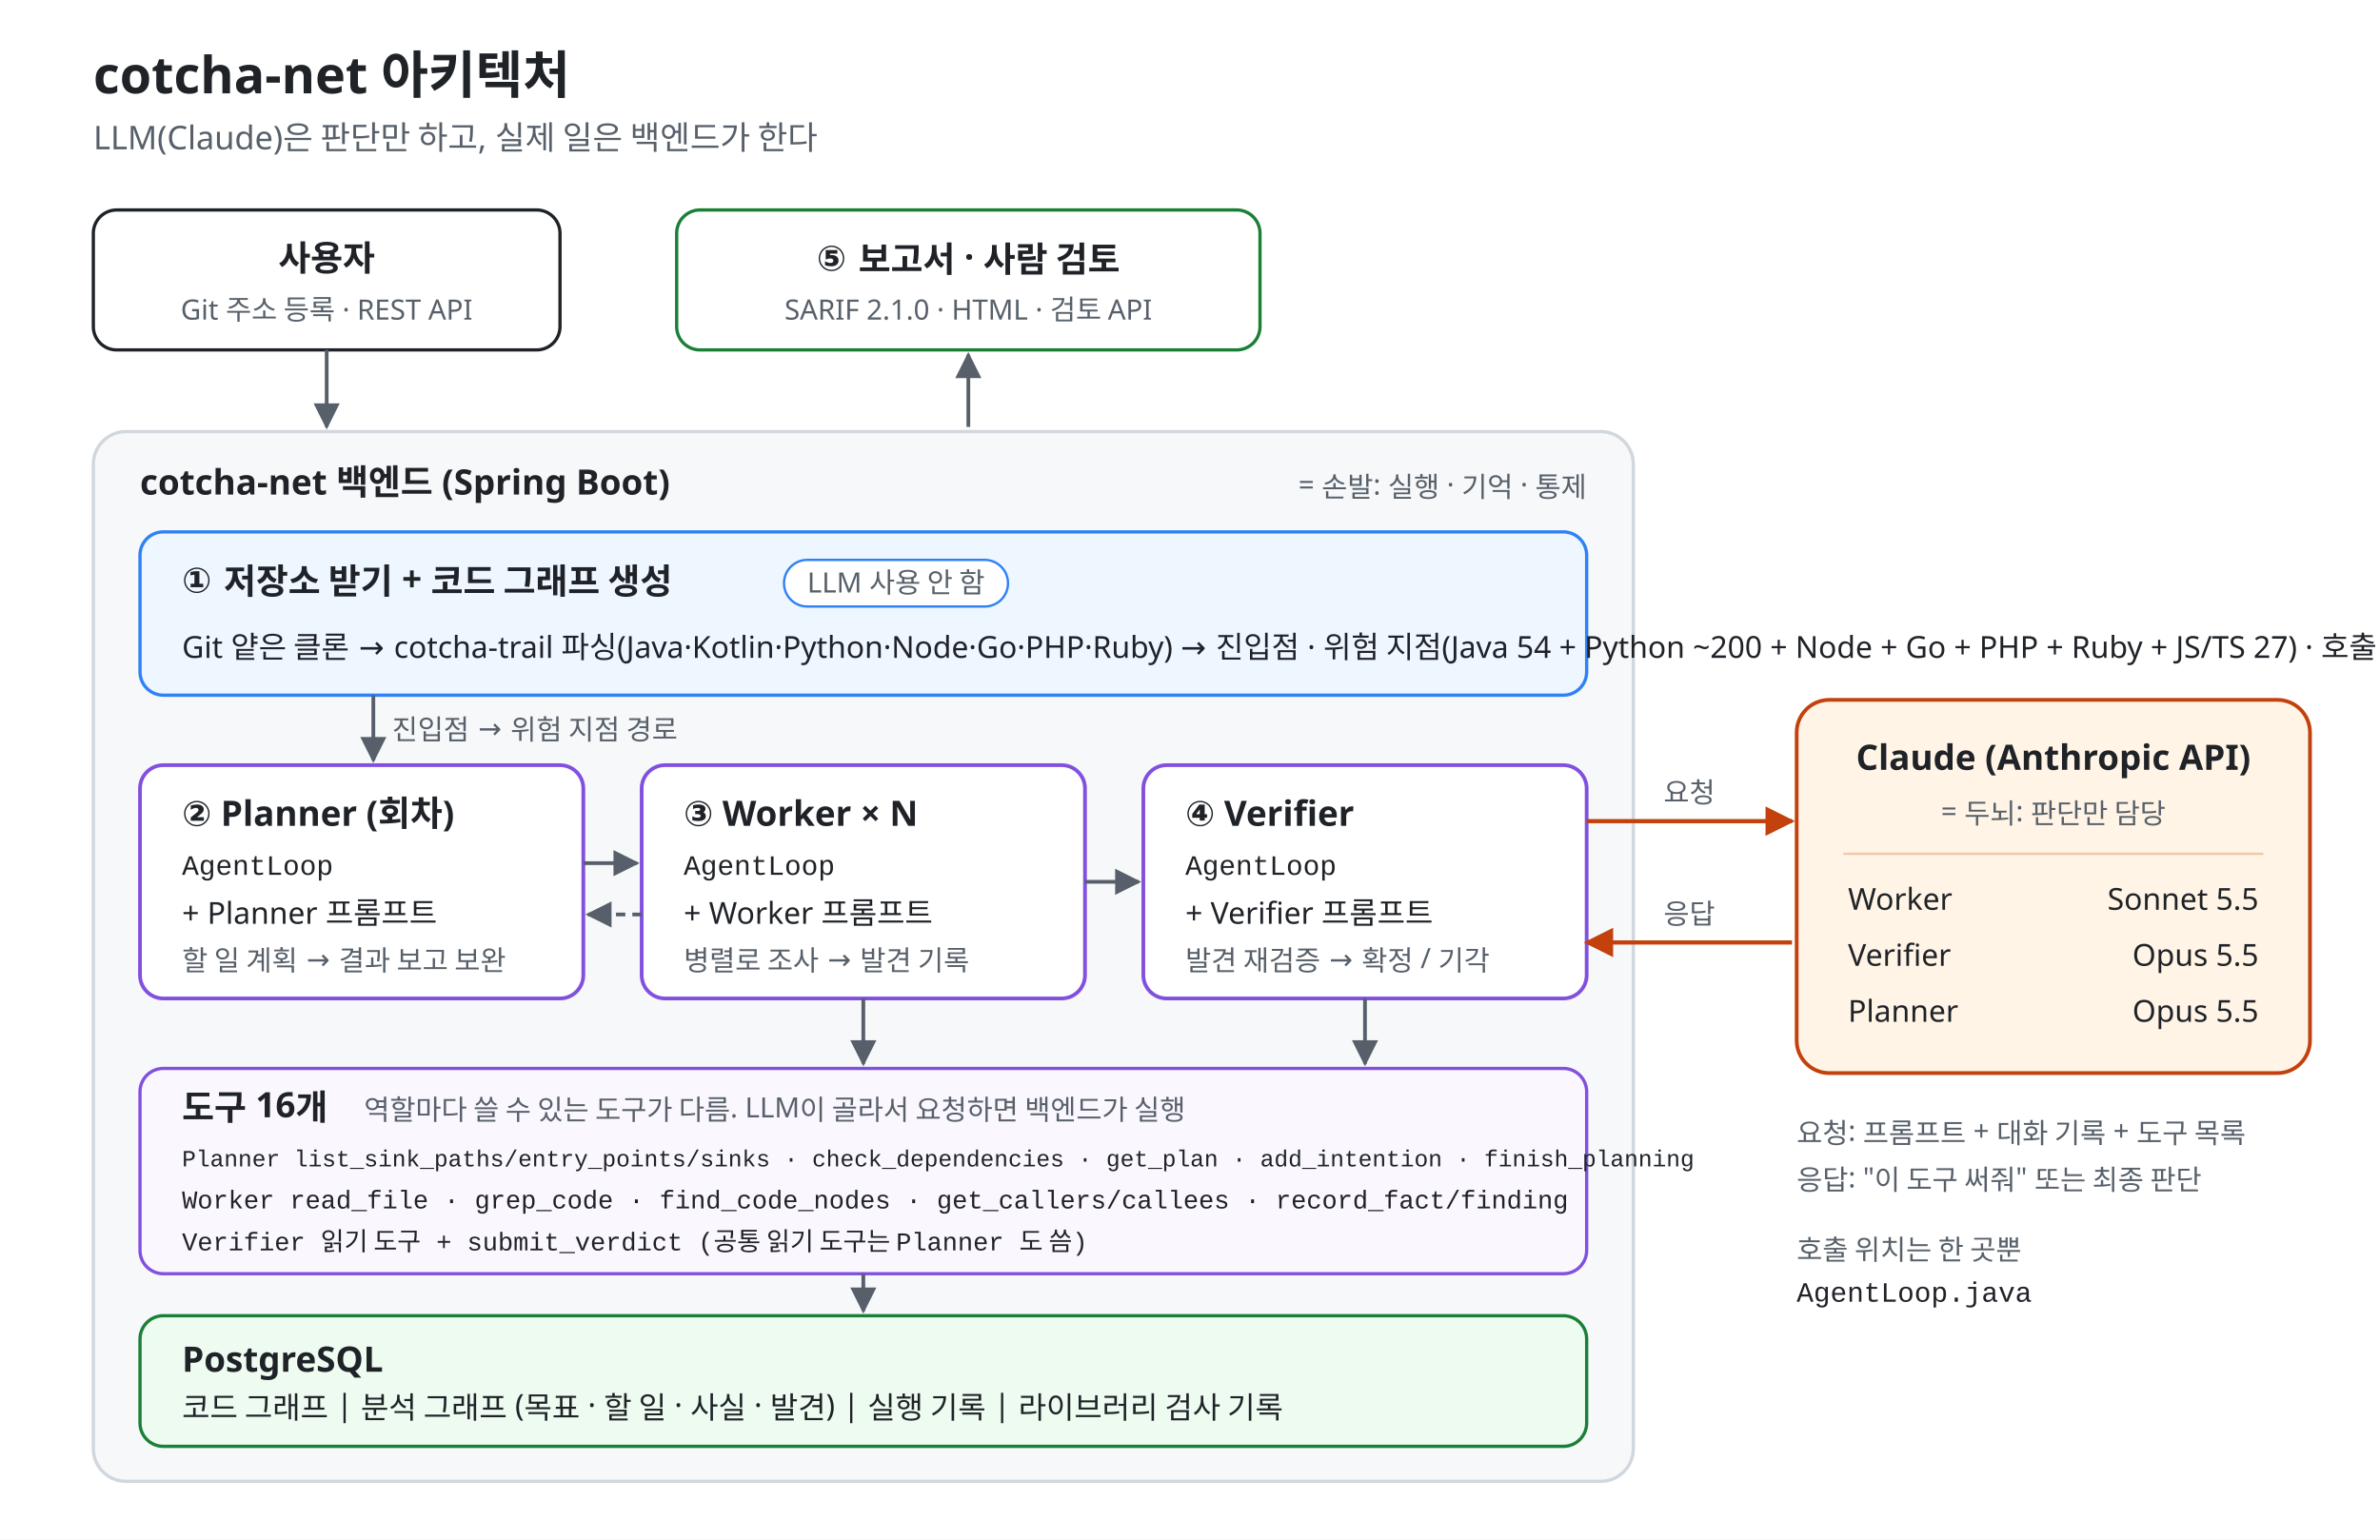
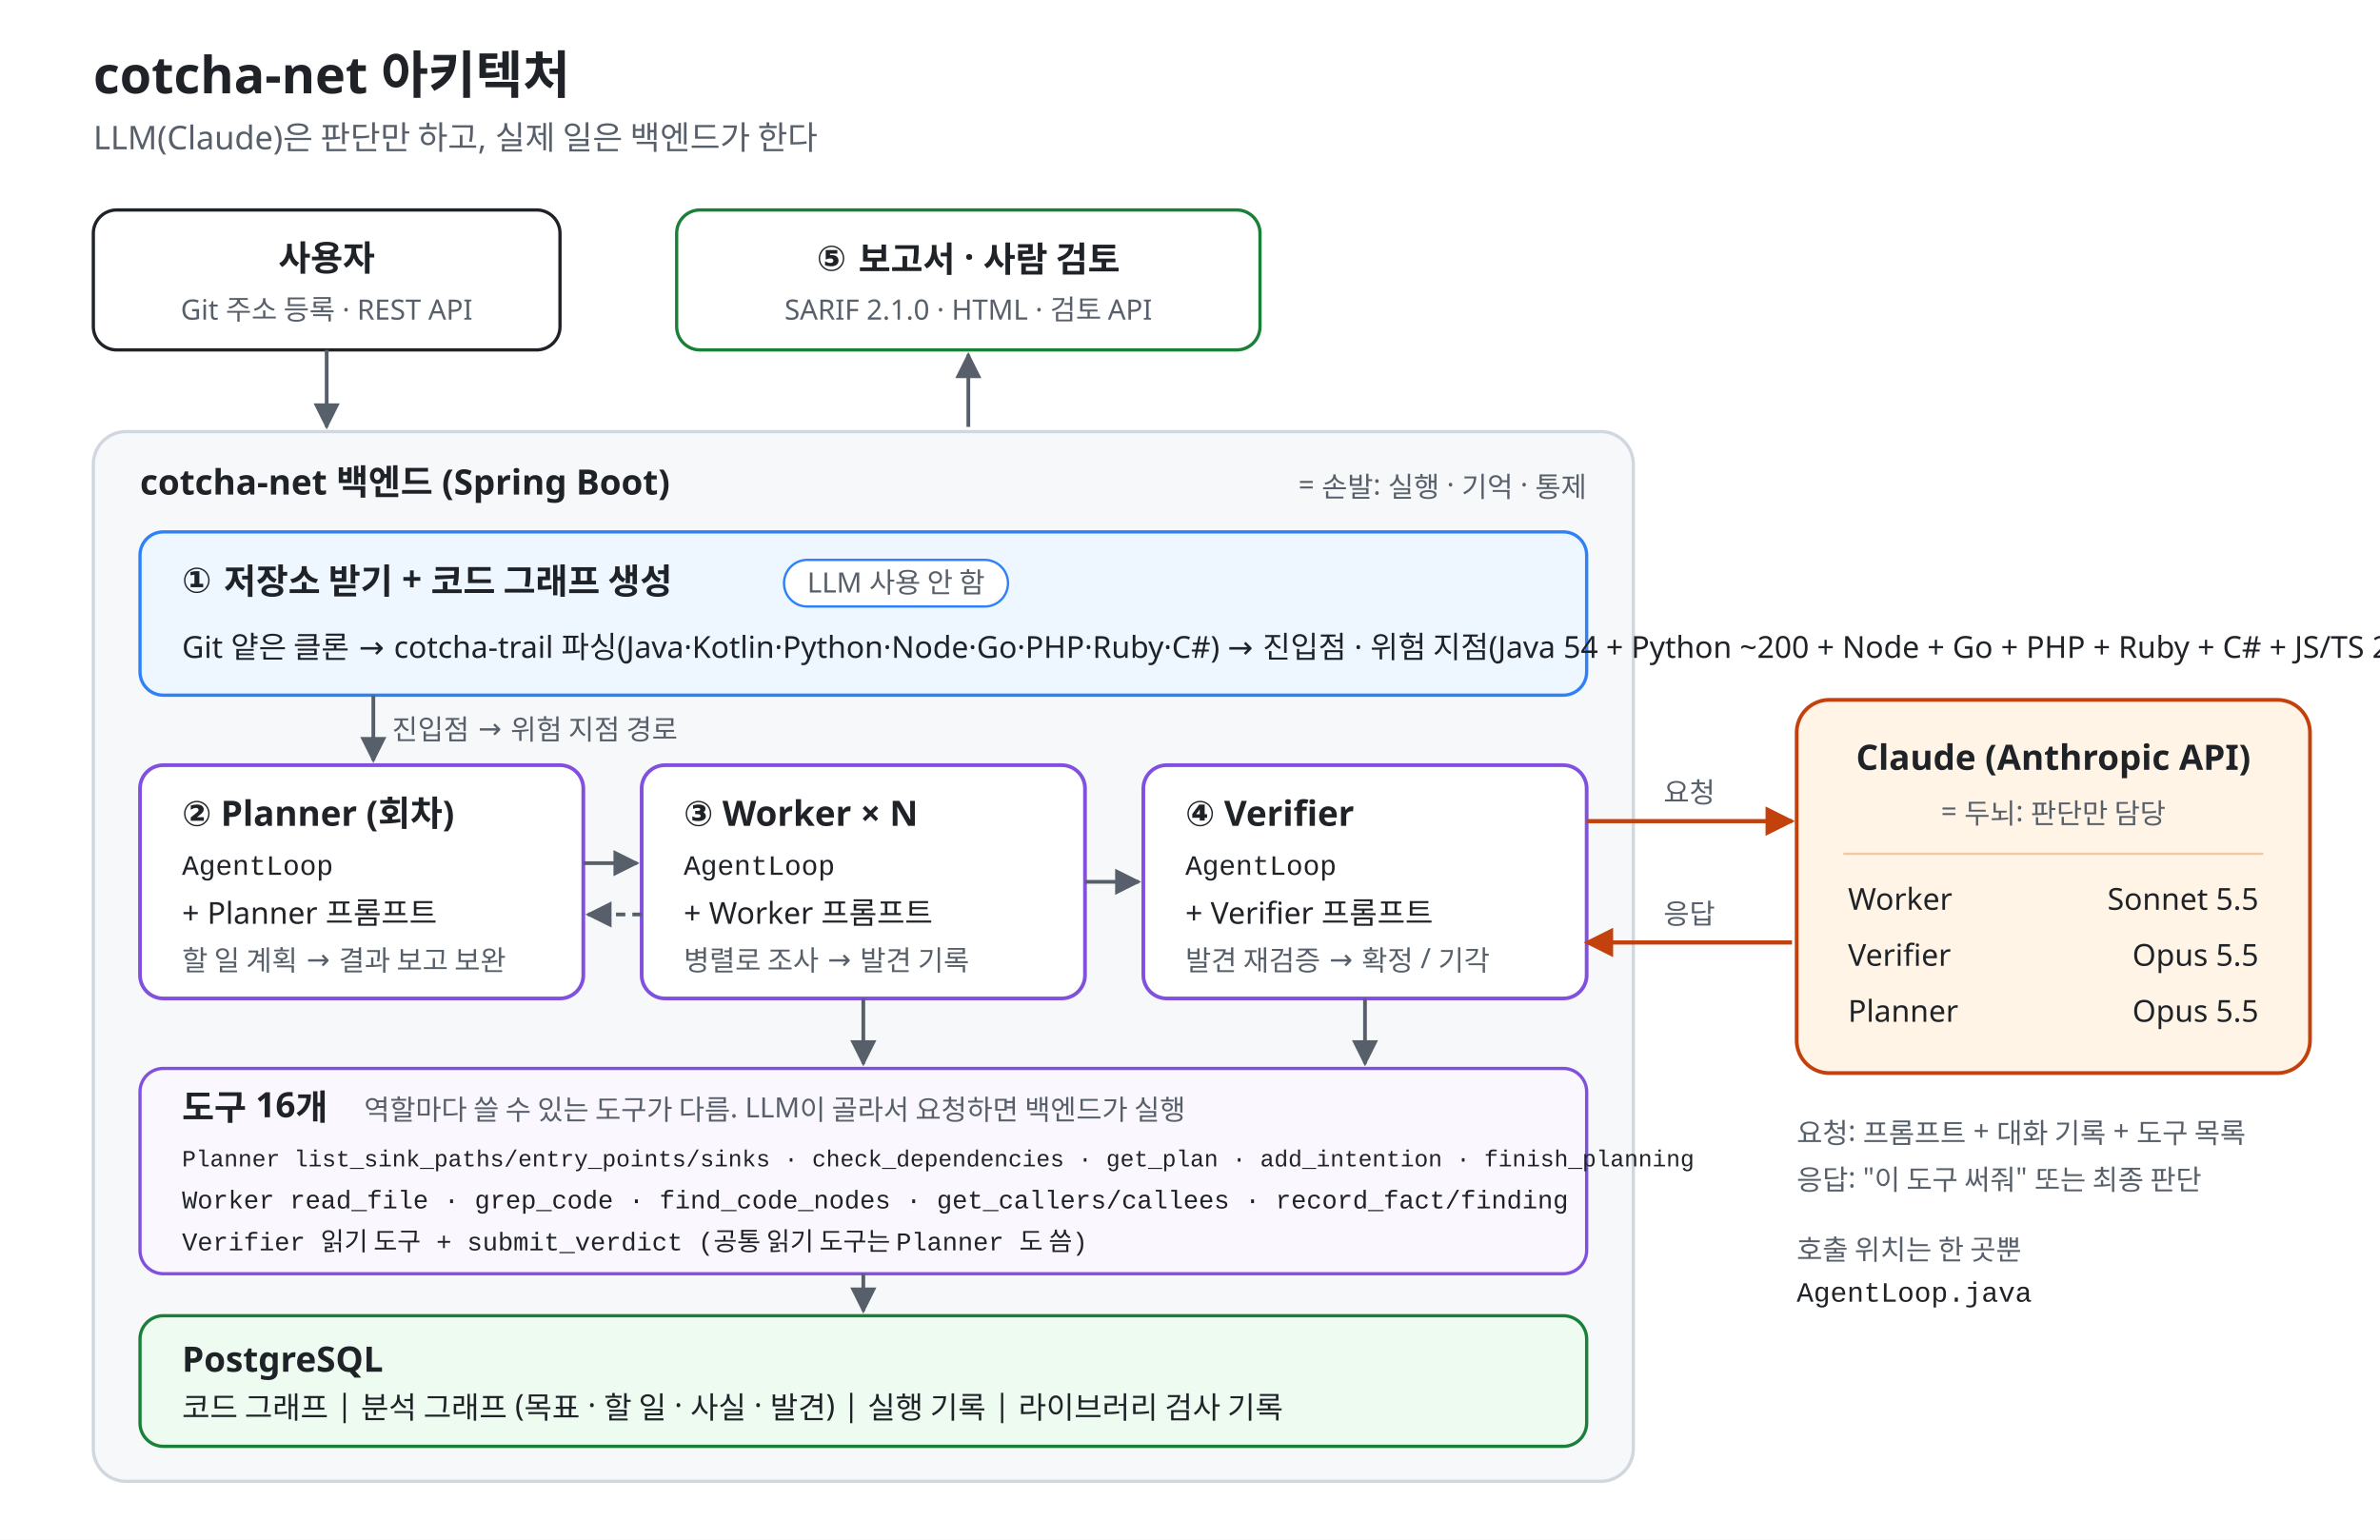
<svg xmlns="http://www.w3.org/2000/svg" viewBox="0 0 1020 660" width="1020" height="660" font-family="Pretendard, 'Apple SD Gothic Neo', 'Malgun Gothic', 'Noto Sans KR', 'Segoe UI', sans-serif">
  <defs>
    <marker id="arrow" viewBox="0 0 10 10" refX="9" refY="5" markerWidth="7" markerHeight="7" orient="auto-start-reverse">
      <path d="M0,0 L10,5 L0,10 z" fill="#57606a" />
    </marker>
    <marker id="arrow-llm" viewBox="0 0 10 10" refX="9" refY="5" markerWidth="7" markerHeight="7" orient="auto-start-reverse">
      <path d="M0,0 L10,5 L0,10 z" fill="#c2410c" />
    </marker>
    <style>
      .title { font-size: 22px; font-weight: 700; fill: #1f2328; }
      .sub { font-size: 14px; fill: #57606a; }
      .h { font-size: 15px; font-weight: 700; fill: #1f2328; }
      .t { font-size: 13px; fill: #1f2328; }
      .m { font-size: 12px; fill: #57606a; }
      .code { font-family: 'JetBrains Mono', Consolas, 'Courier New', monospace; font-size: 12px; fill: #1f2328; }
      .edge { stroke: #57606a; stroke-width: 1.6; fill: none; }
      .edge-llm { stroke: #c2410c; stroke-width: 1.8; fill: none; }
    </style>
  </defs>
  <rect width="1020" height="660" fill="#ffffff" />
  <text x="40" y="40" class="title">cotcha-net 아키텍처</text>
  <text x="40" y="64" class="sub">LLM(Claude)은 판단만 하고, 실제 일은 백엔드가 한다</text>
  <rect x="40" y="90" width="200" height="60" rx="10" fill="#ffffff" stroke="#1f2328" stroke-width="1.4" />
  <text x="140" y="116" text-anchor="middle" class="h">사용자</text>
  <text x="140" y="137" text-anchor="middle" class="m">Git 주소 등록 · REST API</text>
  <line x1="140" y1="150" x2="140" y2="183" class="edge" marker-end="url(#arrow)" />
  <rect x="290" y="90" width="250" height="60" rx="10" fill="#ffffff" stroke="#1a7f37" stroke-width="1.4" />
  <text x="415" y="116" text-anchor="middle" class="h">⑤ 보고서 · 사람 검토</text>
  <text x="415" y="137" text-anchor="middle" class="m">SARIF 2.1.0 · HTML · 검토 API</text>
  <line x1="415" y1="183" x2="415" y2="152" class="edge" marker-end="url(#arrow)" />
  <rect x="40" y="185" width="660" height="450" rx="14" fill="#f6f8fa" stroke="#d0d7de" stroke-width="1.4" />
  <text x="60" y="212" class="h">cotcha-net 백엔드 (Spring Boot)</text>
  <text x="680" y="212" text-anchor="end" class="m">= 손발: 실행 · 기억 · 통제</text>
  <rect x="60" y="228" width="620" height="70" rx="10" fill="#eef6ff" stroke="#2f81f7" stroke-width="1.4" />
  <text x="78" y="254" class="h">① 저장소 받기 + 코드 그래프 생성</text>
  <rect x="336" y="240" width="96" height="20" rx="10" fill="#ffffff" stroke="#2f81f7" />
  <text x="384" y="254" text-anchor="middle" class="m">LLM 사용 안 함</text>
-   <text x="78" y="282" class="t">Git 얕은 클론 → cotcha-trail 파싱(Java·Kotlin·Python·Node·Go·PHP·Ruby) → 진입점 · 위험 지점(Java 54 + Python ~200 + Node + Go + PHP + Ruby + JS/TS 27) · 호출 경로</text>
+   <text x="78" y="282" class="t">Git 얕은 클론 → cotcha-trail 파싱(Java·Kotlin·Python·Node·Go·PHP·Ruby·C#) → 진입점 · 위험 지점(Java 54 + Python ~200 + Node + Go + PHP + Ruby + C# + JS/TS 27) · 호출 경로</text>
  <line x1="160" y1="298" x2="160" y2="326" class="edge" marker-end="url(#arrow)" />
  <text x="168" y="317" class="m">진입점 → 위험 지점 경로</text>
  <rect x="60" y="328" width="190" height="100" rx="10" fill="#ffffff" stroke="#8250df" stroke-width="1.6" />
  <text x="78" y="354" class="h">② Planner (회차)</text>
  <text x="78" y="375" class="code">AgentLoop</text>
  <text x="78" y="396" class="t">+ Planner 프롬프트</text>
  <text x="78" y="416" class="m">할 일 계획 → 결과 보고 보완</text>
  <rect x="275" y="328" width="190" height="100" rx="10" fill="#ffffff" stroke="#8250df" stroke-width="1.6" />
  <text x="293" y="354" class="h">③ Worker × N</text>
  <text x="293" y="375" class="code">AgentLoop</text>
  <text x="293" y="396" class="t">+ Worker 프롬프트</text>
  <text x="293" y="416" class="m">병렬로 조사 → 발견 기록</text>
  <rect x="490" y="328" width="190" height="100" rx="10" fill="#ffffff" stroke="#8250df" stroke-width="1.6" />
  <text x="508" y="354" class="h">④ Verifier</text>
  <text x="508" y="375" class="code">AgentLoop</text>
  <text x="508" y="396" class="t">+ Verifier 프롬프트</text>
  <text x="508" y="416" class="m">발견 재검증 → 확정 / 기각</text>
  <line x1="250" y1="370" x2="273" y2="370" class="edge" marker-end="url(#arrow)" />
  <line x1="275" y1="392" x2="252" y2="392" class="edge" marker-end="url(#arrow)" stroke-dasharray="4 3" />
  <line x1="465" y1="378" x2="488" y2="378" class="edge" marker-end="url(#arrow)" />
  <line x1="370" y1="428" x2="370" y2="456" class="edge" marker-end="url(#arrow)" />
  <line x1="585" y1="428" x2="585" y2="456" class="edge" marker-end="url(#arrow)" />
  <rect x="60" y="458" width="620" height="88" rx="10" fill="#fbf7ff" stroke="#8250df" stroke-width="1.4" />
  <text x="78" y="480" class="h">도구 16개</text>
  <text x="156" y="480" class="m">역할마다 쓸 수 있는 도구가 다름. LLM이 골라서 요청하면 백엔드가 실행</text>
  <text x="78" y="500" class="code" style="font-size:10px">Planner  list_sink_paths/entry_points/sinks · check_dependencies · get_plan · add_intention · finish_planning</text>
  <text x="78" y="518" class="code" style="font-size:11px">Worker   read_file · grep_code · find_code_nodes · get_callers/callees · record_fact/finding</text>
  <text x="78" y="536" class="code" style="font-size:11px">Verifier 읽기 도구 + submit_verdict   (공통 읽기 도구는 Planner 도 씀)</text>
  <line x1="370" y1="546" x2="370" y2="562" class="edge" marker-end="url(#arrow)" />
  <rect x="60" y="564" width="620" height="56" rx="10" fill="#eefbf1" stroke="#1a7f37" stroke-width="1.4" />
  <text x="78" y="588" class="h">PostgreSQL</text>
  <text x="78" y="608" class="t">코드 그래프  |  분석 그래프 (목표 · 할 일 · 사실 · 발견)  |  실행 기록  |  라이브러리 검사 기록</text>
  <rect x="770" y="300" width="220" height="160" rx="14" fill="#fff4e5" stroke="#c2410c" stroke-width="1.6" />
  <text x="880" y="330" text-anchor="middle" class="h">Claude (Anthropic API)</text>
  <text x="880" y="352" text-anchor="middle" class="m">= 두뇌: 판단만 담당</text>
  <line x1="790" y1="366" x2="970" y2="366" stroke="#f0c9a8" />
  <text x="792" y="390" class="t">Worker</text>
  <text x="968" y="390" text-anchor="end" class="t">Sonnet 5.5</text>
  <text x="792" y="414" class="t">Verifier</text>
  <text x="968" y="414" text-anchor="end" class="t">Opus 5.5</text>
  <text x="792" y="438" class="t">Planner</text>
  <text x="968" y="438" text-anchor="end" class="t">Opus 5.5</text>
  <path d="M680,352 L768,352" class="edge-llm" marker-end="url(#arrow-llm)" />
  <text x="724" y="344" text-anchor="middle" class="m">요청</text>
  <path d="M768,404 L680,404" class="edge-llm" marker-end="url(#arrow-llm)" />
  <text x="724" y="396" text-anchor="middle" class="m">응답</text>
  <text x="770" y="490" class="m">요청: 프롬프트 + 대화 기록 + 도구 목록</text>
  <text x="770" y="510" class="m">응답: "이 도구 써줘" 또는 최종 판단</text>
  <text x="770" y="540" class="m">호출 위치는 한 곳뿐</text>
  <text x="770" y="558" class="code">AgentLoop.java</text>
</svg>
